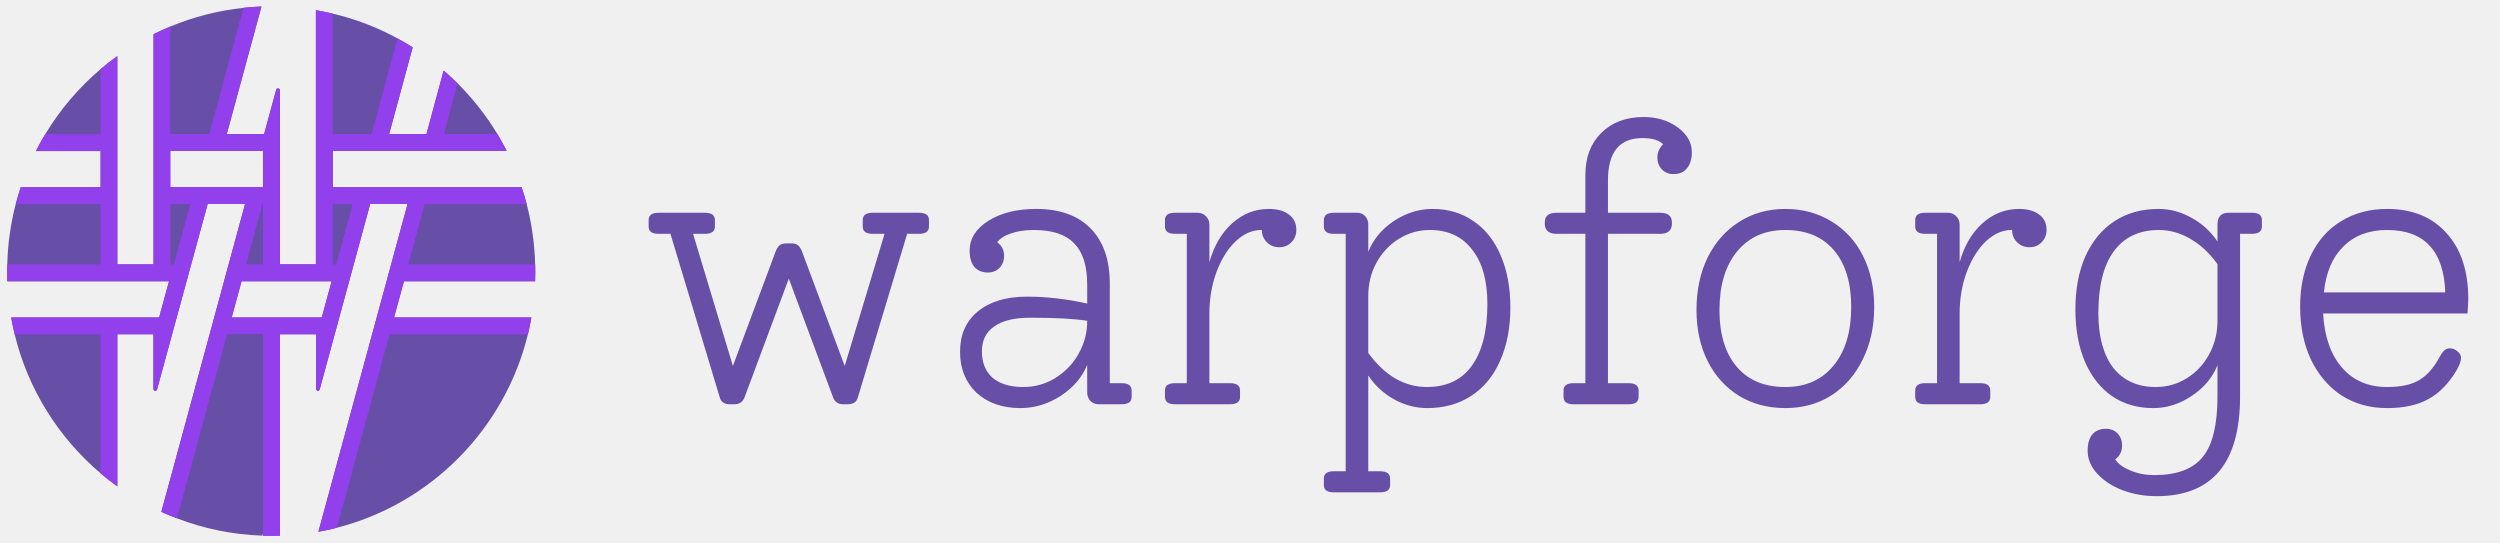
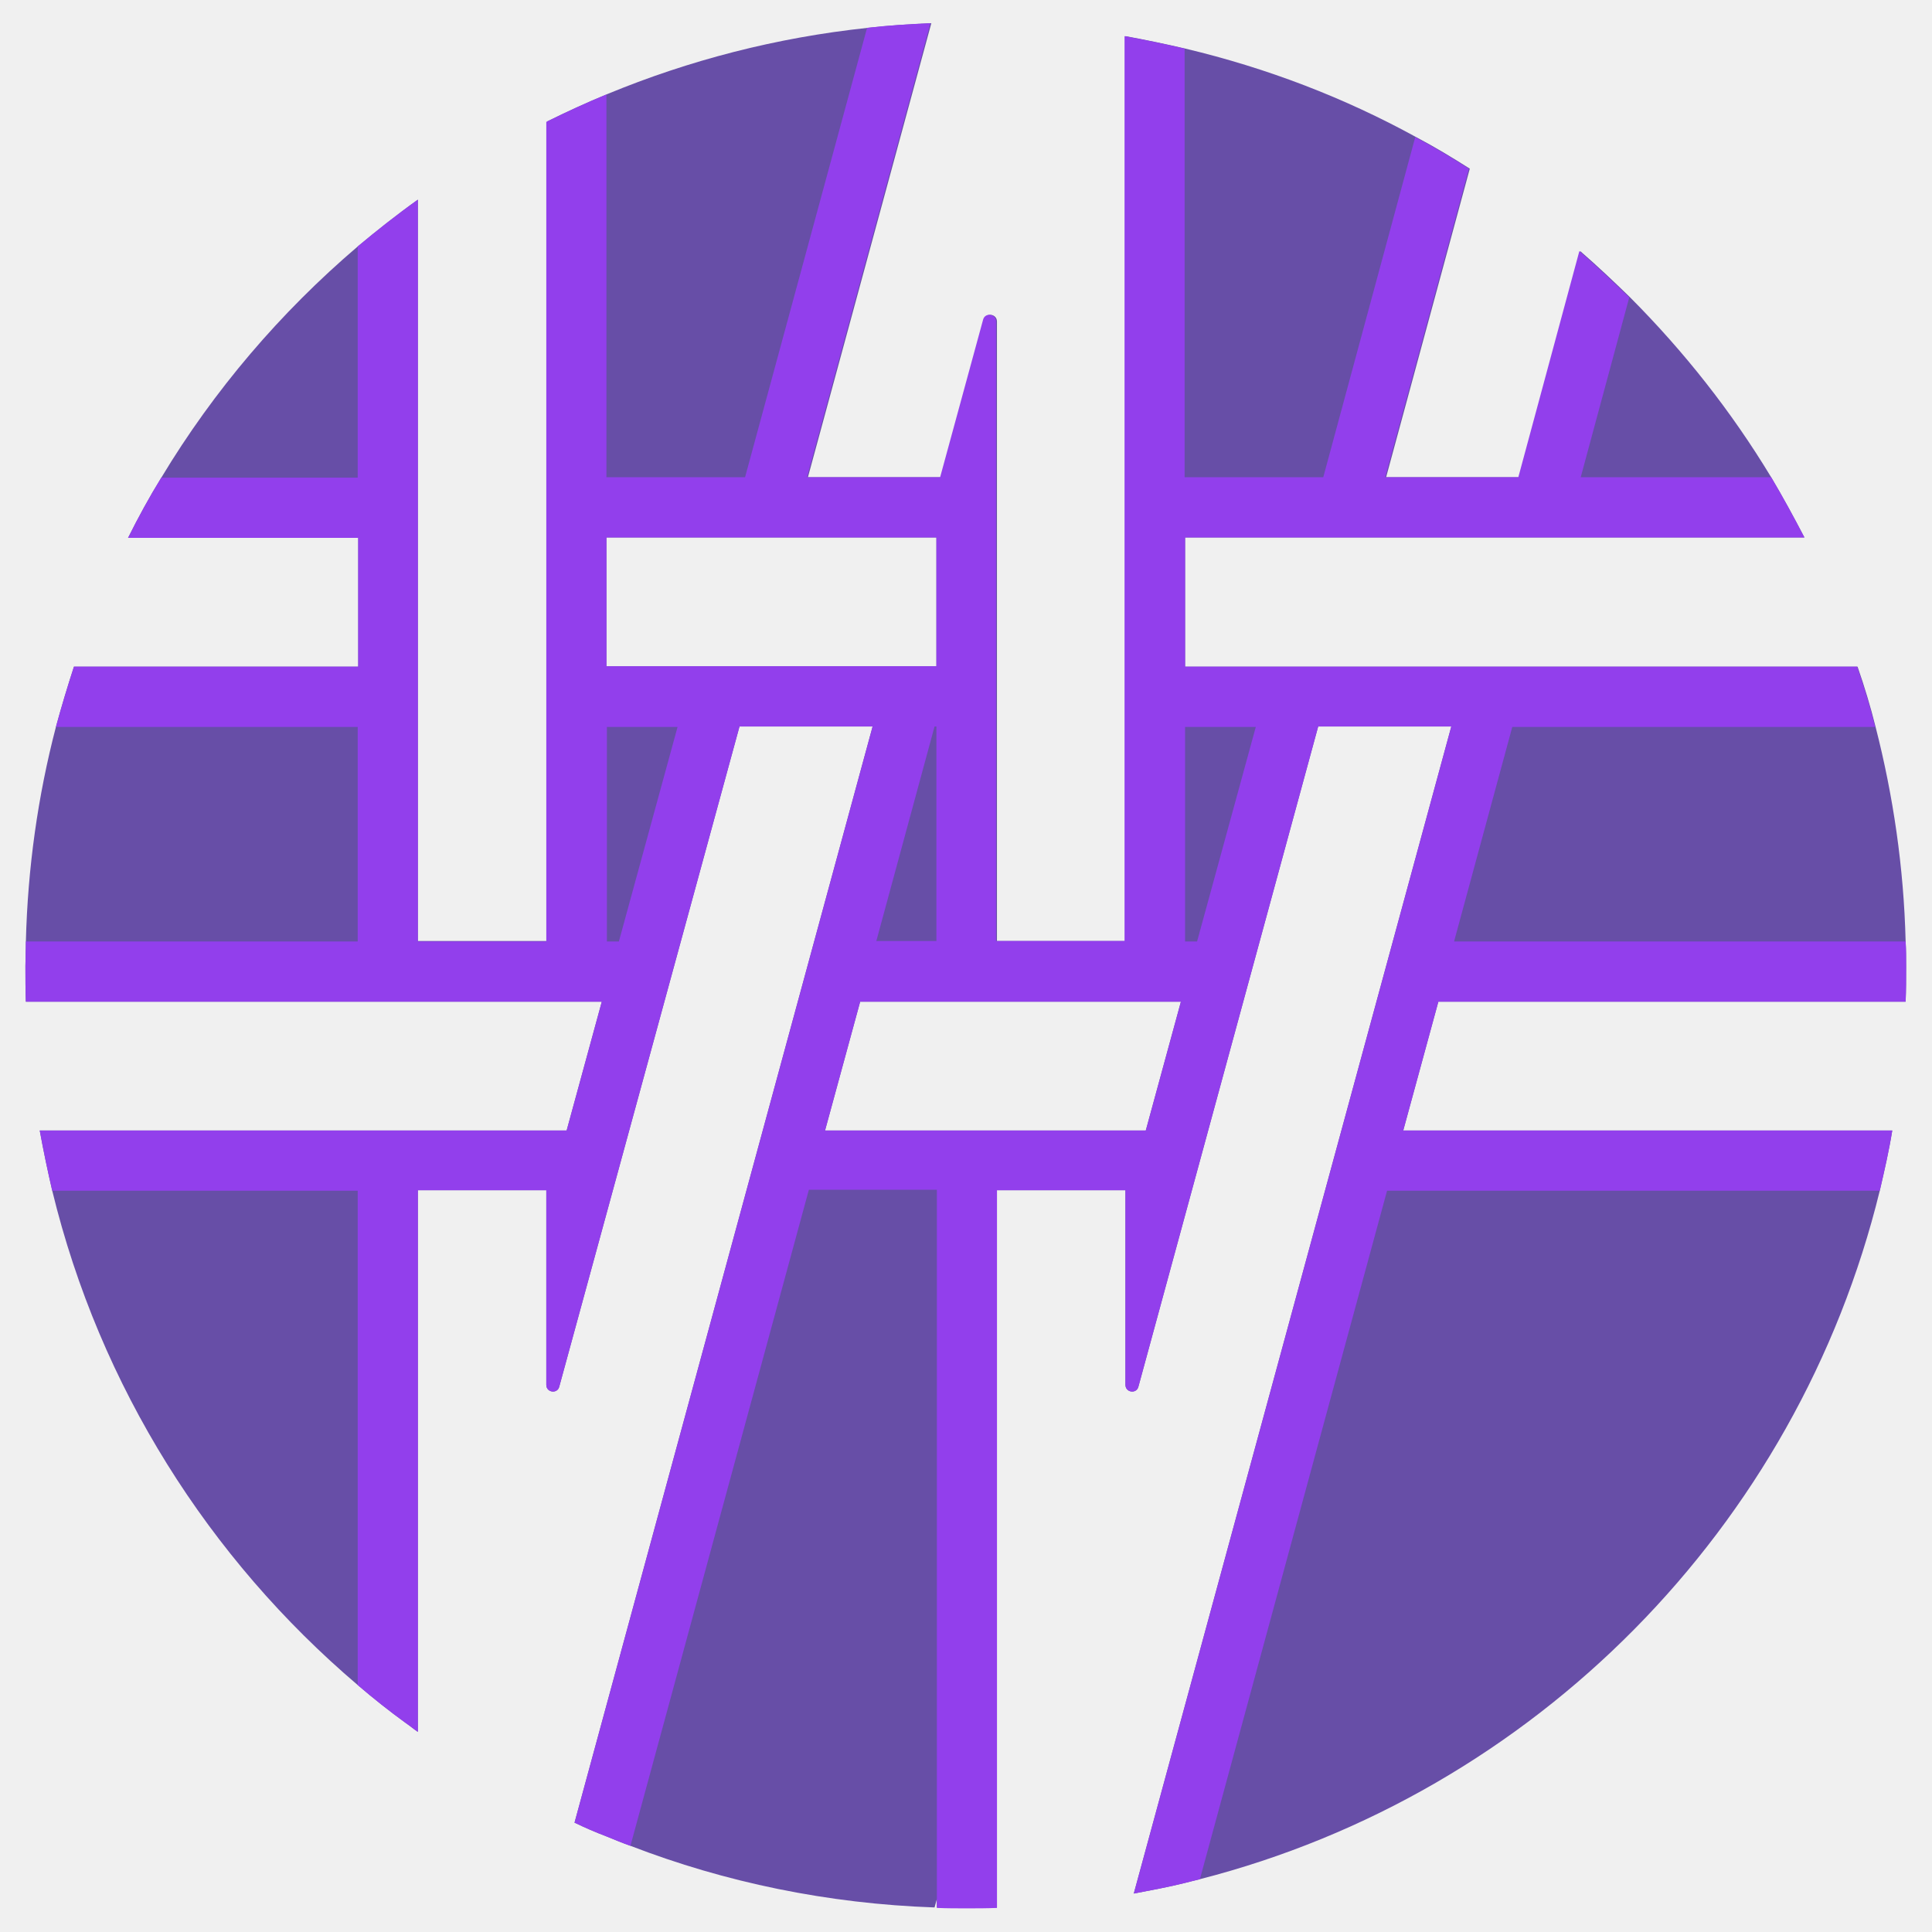
- <svg xmlns="http://www.w3.org/2000/svg" width="235" height="51" viewBox="0 0 235 51" fill="none">
-   <path d="M86.388 20C87.012 20 87.324 20.228 87.324 20.684V21.296C87.324 21.752 87.012 21.98 86.388 21.98H85.272L80.628 37.388C80.508 37.796 80.196 38 79.692 38H79.26C78.804 38 78.492 37.796 78.324 37.388L74.148 26.192L69.972 37.388C69.804 37.796 69.492 38 69.036 38H68.604C68.1 38 67.788 37.796 67.668 37.388L63.024 21.98H61.908C61.284 21.98 60.972 21.752 60.972 21.296V20.684C60.972 20.228 61.284 20 61.908 20H66.264C66.888 20 67.2 20.228 67.2 20.684V21.296C67.2 21.752 66.888 21.98 66.264 21.98H65.148L68.892 34.4L72.924 23.6C73.02 23.36 73.14 23.18 73.284 23.06C73.428 22.94 73.632 22.88 73.896 22.88H74.4C74.664 22.88 74.868 22.94 75.012 23.06C75.156 23.18 75.276 23.36 75.372 23.6L79.404 34.4L83.148 21.98H82.032C81.408 21.98 81.096 21.752 81.096 21.296V20.684C81.096 20.228 81.408 20 82.032 20H86.388ZM105.437 36.02C106.061 36.02 106.373 36.248 106.373 36.704V37.316C106.373 37.772 106.061 38 105.437 38H103.277C102.965 38 102.701 37.892 102.485 37.676C102.293 37.46 102.197 37.196 102.197 36.884V34.292C101.741 35.444 100.913 36.416 99.713 37.208C98.513 37.976 97.253 38.36 95.933 38.36C94.229 38.36 92.849 37.88 91.793 36.92C90.761 35.936 90.245 34.652 90.245 33.068C90.245 31.46 90.797 30.2 91.901 29.288C93.029 28.352 94.577 27.884 96.545 27.884C98.345 27.884 100.229 28.1 102.197 28.532V26.768C102.197 24.992 101.789 23.696 100.973 22.88C100.181 22.04 98.921 21.62 97.193 21.62C96.353 21.62 95.633 21.728 95.033 21.944C94.433 22.136 94.001 22.412 93.737 22.772C94.169 23.084 94.385 23.516 94.385 24.068C94.385 24.5 94.241 24.872 93.953 25.184C93.665 25.472 93.305 25.616 92.873 25.616C92.321 25.616 91.889 25.436 91.577 25.076C91.289 24.716 91.145 24.212 91.145 23.564C91.145 22.436 91.733 21.5 92.909 20.756C94.085 20.012 95.585 19.64 97.409 19.64C99.617 19.64 101.321 20.252 102.521 21.476C103.721 22.7 104.321 24.428 104.321 26.66V36.02H105.437ZM96.185 36.38C97.265 36.38 98.261 36.104 99.173 35.552C100.109 34.976 100.841 34.22 101.369 33.284C101.921 32.324 102.197 31.292 102.197 30.188V30.152C100.949 29.96 99.161 29.864 96.833 29.864C95.345 29.864 94.217 30.14 93.449 30.692C92.681 31.22 92.297 32 92.297 33.032C92.297 34.088 92.633 34.916 93.305 35.516C94.001 36.092 94.961 36.38 96.185 36.38ZM119.263 19.64C120.079 19.64 120.715 19.82 121.171 20.18C121.627 20.516 121.855 20.996 121.855 21.62C121.855 22.076 121.699 22.46 121.387 22.772C121.099 23.084 120.715 23.24 120.235 23.24C119.779 23.24 119.395 23.084 119.083 22.772C118.771 22.46 118.615 22.076 118.615 21.62H118.543C117.703 21.62 116.899 21.98 116.131 22.7C115.387 23.42 114.787 24.392 114.331 25.616C113.899 26.816 113.683 28.1 113.683 29.468V36.02H115.627C116.251 36.02 116.563 36.248 116.563 36.704V37.316C116.563 37.772 116.251 38 115.627 38H110.443C109.819 38 109.507 37.772 109.507 37.316V36.704C109.507 36.248 109.819 36.02 110.443 36.02H111.559V21.98H110.443C109.819 21.98 109.507 21.752 109.507 21.296V20.684C109.507 20.228 109.819 20 110.443 20H112.567C112.879 20 113.143 20.108 113.359 20.324C113.575 20.54 113.683 20.804 113.683 21.116V24.644C114.115 23.108 114.823 21.896 115.807 21.008C116.815 20.096 117.967 19.64 119.263 19.64ZM134.666 19.64C136.13 19.64 137.414 20.024 138.518 20.792C139.622 21.536 140.474 22.616 141.074 24.032C141.674 25.424 141.974 27.044 141.974 28.892C141.974 30.812 141.65 32.492 141.002 33.932C140.378 35.348 139.478 36.44 138.302 37.208C137.126 37.976 135.746 38.36 134.162 38.36C133.082 38.36 132.038 38.084 131.03 37.532C130.046 36.98 129.242 36.236 128.618 35.3V44.3H129.734C130.358 44.3 130.67 44.528 130.67 44.984V45.596C130.67 46.052 130.358 46.28 129.734 46.28H125.378C124.754 46.28 124.442 46.052 124.442 45.596V44.984C124.442 44.528 124.754 44.3 125.378 44.3H126.494V21.98H125.378C124.754 21.98 124.442 21.752 124.442 21.296V20.684C124.442 20.228 124.754 20 125.378 20H127.574C127.886 20 128.138 20.108 128.33 20.324C128.522 20.54 128.618 20.804 128.618 21.116V23.672C129.074 22.52 129.866 21.56 130.994 20.792C132.146 20.024 133.37 19.64 134.666 19.64ZM134.126 36.38C135.974 36.38 137.378 35.72 138.338 34.4C139.322 33.056 139.814 31.112 139.814 28.568C139.814 26.36 139.334 24.656 138.374 23.456C137.438 22.232 136.118 21.62 134.414 21.62C133.358 21.62 132.386 21.896 131.498 22.448C130.61 23 129.902 23.756 129.374 24.716C128.87 25.652 128.618 26.684 128.618 27.812V33.176C129.386 34.232 130.238 35.036 131.174 35.588C132.11 36.116 133.094 36.38 134.126 36.38ZM154.497 11C155.745 11 156.813 11.324 157.701 11.972C158.589 12.62 159.033 13.4 159.033 14.312C159.033 14.96 158.877 15.464 158.565 15.824C158.277 16.184 157.857 16.364 157.305 16.364C156.873 16.364 156.513 16.22 156.225 15.932C155.937 15.62 155.793 15.248 155.793 14.816C155.793 14.336 155.973 13.916 156.333 13.556C155.949 13.172 155.301 12.98 154.389 12.98C152.229 12.98 151.149 14.3 151.149 16.94V20H156.045C156.453 20 156.741 20.084 156.909 20.252C157.077 20.396 157.161 20.624 157.161 20.936V21.008C157.161 21.656 156.789 21.98 156.045 21.98H151.149V36.02H153.093C153.717 36.02 154.029 36.248 154.029 36.704V37.316C154.029 37.772 153.717 38 153.093 38H147.909C147.285 38 146.973 37.772 146.973 37.316V36.704C146.973 36.248 147.285 36.02 147.909 36.02H149.025V21.98H146.325C145.581 21.98 145.209 21.656 145.209 21.008V20.936C145.209 20.624 145.293 20.396 145.461 20.252C145.629 20.084 145.917 20 146.325 20H149.025V16.436C149.025 14.804 149.517 13.496 150.501 12.512C151.509 11.504 152.841 11 154.497 11ZM167.822 38.36C166.19 38.36 164.738 37.976 163.466 37.208C162.194 36.416 161.21 35.324 160.514 33.932C159.818 32.54 159.47 30.944 159.47 29.144C159.47 27.296 159.818 25.652 160.514 24.212C161.234 22.772 162.218 21.656 163.466 20.864C164.738 20.048 166.19 19.64 167.822 19.64C169.454 19.64 170.906 20.036 172.178 20.828C173.45 21.596 174.434 22.676 175.13 24.068C175.826 25.46 176.174 27.056 176.174 28.856C176.174 30.704 175.814 32.348 175.094 33.788C174.398 35.228 173.414 36.356 172.142 37.172C170.894 37.964 169.454 38.36 167.822 38.36ZM167.822 36.38C169.742 36.38 171.254 35.708 172.358 34.364C173.462 33.02 174.014 31.184 174.014 28.856C174.014 26.576 173.474 24.8 172.394 23.528C171.314 22.256 169.79 21.62 167.822 21.62C165.902 21.62 164.39 22.292 163.286 23.636C162.182 24.98 161.63 26.816 161.63 29.144C161.63 31.424 162.17 33.2 163.25 34.472C164.33 35.744 165.854 36.38 167.822 36.38ZM189.786 19.64C190.602 19.64 191.238 19.82 191.694 20.18C192.15 20.516 192.378 20.996 192.378 21.62C192.378 22.076 192.222 22.46 191.91 22.772C191.622 23.084 191.238 23.24 190.758 23.24C190.302 23.24 189.918 23.084 189.606 22.772C189.294 22.46 189.138 22.076 189.138 21.62H189.066C188.226 21.62 187.422 21.98 186.654 22.7C185.91 23.42 185.31 24.392 184.854 25.616C184.422 26.816 184.206 28.1 184.206 29.468V36.02H186.15C186.774 36.02 187.086 36.248 187.086 36.704V37.316C187.086 37.772 186.774 38 186.15 38H180.966C180.342 38 180.03 37.772 180.03 37.316V36.704C180.03 36.248 180.342 36.02 180.966 36.02H182.082V21.98H180.966C180.342 21.98 180.03 21.752 180.03 21.296V20.684C180.03 20.228 180.342 20 180.966 20H183.09C183.402 20 183.666 20.108 183.882 20.324C184.098 20.54 184.206 20.804 184.206 21.116V24.644C184.638 23.108 185.346 21.896 186.33 21.008C187.338 20.096 188.49 19.64 189.786 19.64ZM211.682 20C212.306 20 212.618 20.228 212.618 20.684V21.296C212.618 21.752 212.306 21.98 211.682 21.98H210.566V37.28C210.566 43.52 207.95 46.64 202.718 46.64C201.566 46.64 200.486 46.448 199.478 46.064C198.494 45.68 197.702 45.152 197.102 44.48C196.526 43.832 196.238 43.124 196.238 42.356C196.238 41.708 196.382 41.204 196.67 40.844C196.982 40.484 197.414 40.304 197.966 40.304C198.398 40.304 198.758 40.448 199.046 40.736C199.334 41.048 199.478 41.42 199.478 41.852C199.478 42.428 199.262 42.872 198.83 43.184C199.118 43.616 199.598 43.964 200.27 44.228C200.942 44.516 201.686 44.66 202.502 44.66C204.638 44.66 206.162 44.084 207.074 42.932C207.986 41.804 208.442 39.92 208.442 37.28V34.328C207.986 35.48 207.182 36.44 206.03 37.208C204.902 37.976 203.69 38.36 202.394 38.36C200.93 38.36 199.646 37.988 198.542 37.244C197.438 36.476 196.586 35.396 195.986 34.004C195.386 32.588 195.086 30.956 195.086 29.108C195.086 27.188 195.398 25.52 196.022 24.104C196.67 22.664 197.582 21.56 198.758 20.792C199.934 20.024 201.314 19.64 202.898 19.64C203.978 19.64 205.01 19.916 205.994 20.468C207.002 21.02 207.818 21.764 208.442 22.7V21.116C208.442 20.372 208.79 20 209.486 20H211.682ZM202.646 36.38C203.702 36.38 204.674 36.104 205.562 35.552C206.45 35 207.146 34.256 207.65 33.32C208.178 32.36 208.442 31.316 208.442 30.188V24.824C207.674 23.768 206.822 22.976 205.886 22.448C204.95 21.896 203.966 21.62 202.934 21.62C201.086 21.62 199.67 22.292 198.686 23.636C197.726 24.956 197.246 26.888 197.246 29.432C197.246 31.64 197.714 33.356 198.65 34.58C199.61 35.78 200.942 36.38 202.646 36.38ZM232.017 28.1C232.017 28.388 231.993 28.844 231.945 29.468H218.373C218.493 31.628 219.081 33.32 220.137 34.544C221.193 35.768 222.609 36.38 224.385 36.38C225.633 36.38 226.617 36.176 227.337 35.768C228.081 35.36 228.741 34.628 229.317 33.572C229.485 33.26 229.641 33.044 229.785 32.924C229.929 32.804 230.097 32.744 230.289 32.744C230.553 32.744 230.793 32.84 231.009 33.032C231.225 33.2 231.333 33.404 231.333 33.644C231.333 33.956 231.189 34.352 230.901 34.832C230.157 36.08 229.269 36.98 228.237 37.532C227.229 38.084 225.945 38.36 224.385 38.36C222.777 38.36 221.349 37.964 220.101 37.172C218.877 36.356 217.917 35.228 217.221 33.788C216.549 32.348 216.213 30.692 216.213 28.82C216.213 26.996 216.549 25.388 217.221 23.996C217.893 22.604 218.841 21.536 220.065 20.792C221.313 20.024 222.753 19.64 224.385 19.64C226.761 19.64 228.621 20.396 229.965 21.908C231.333 23.396 232.017 25.46 232.017 28.1ZM224.385 21.62C222.681 21.62 221.313 22.136 220.281 23.168C219.249 24.176 218.637 25.616 218.445 27.488H229.857C229.785 25.52 229.293 24.056 228.381 23.096C227.493 22.112 226.161 21.62 224.385 21.62Z" fill="#674EA7" />
+ <svg xmlns="http://www.w3.org/2000/svg" width="51" height="51" viewBox="0 0 51 51" fill="none">
  <g clip-path="url(#clip0_260_7)">
    <path d="M50.304 26.442C50.317 26.124 50.317 25.818 50.317 25.5C50.317 25.28 50.317 25.072 50.304 24.852C50.256 22.895 49.975 20.999 49.511 19.189C49.377 18.651 49.218 18.125 49.035 17.599H31.283V14.187H47.632C47.352 13.649 47.059 13.111 46.754 12.597C45.705 10.86 44.448 9.271 43.033 7.852C42.606 7.436 42.166 7.02 41.715 6.629L40.104 12.597H36.59L38.799 4.452C38.335 4.158 37.872 3.877 37.384 3.62C35.492 2.581 33.455 1.798 31.295 1.284C30.771 1.162 30.246 1.052 29.709 0.954V24.84H26.317V8.488C26.317 8.28 26.024 8.243 25.976 8.439L24.841 12.597H21.327L24.585 0.612C24.023 0.636 23.462 0.673 22.913 0.734C20.497 0.991 18.192 1.59 16.032 2.483C15.495 2.703 14.97 2.947 14.446 3.204V24.84H11.03V5.271C10.48 5.663 9.956 6.078 9.443 6.506C7.406 8.243 5.649 10.298 4.258 12.609C3.941 13.123 3.648 13.661 3.38 14.199H9.456V17.599H1.952C1.781 18.125 1.623 18.651 1.476 19.189C1 21.012 0.732 22.907 0.683 24.852C0.683 25.072 0.671 25.28 0.671 25.5C0.671 25.818 0.671 26.136 0.683 26.442H15.886L14.958 29.842H1.049C1.147 30.38 1.257 30.906 1.379 31.432C2.635 36.605 5.515 41.142 9.443 44.481C9.858 44.836 10.273 45.166 10.712 45.484C10.822 45.558 10.92 45.643 11.03 45.717V31.419H14.421V36.556C14.421 36.764 14.714 36.801 14.763 36.605L19.521 19.177H23.035L15.166 48.114C15.446 48.248 15.727 48.37 16.02 48.481C16.227 48.566 16.434 48.652 16.642 48.725C19.143 49.691 21.852 50.254 24.67 50.352L24.731 50.132V50.352C24.987 50.364 25.256 50.364 25.512 50.364C25.78 50.364 26.049 50.364 26.317 50.352V31.419H29.709V36.556C29.709 36.764 30.002 36.801 30.051 36.605L34.797 19.177H38.311L29.929 49.985C30.38 49.899 30.844 49.814 31.283 49.704C31.417 49.667 31.539 49.642 31.674 49.606C40.507 47.343 47.449 40.323 49.621 31.432C49.743 30.906 49.865 30.38 49.951 29.842H37.042L37.969 26.442H50.304V26.442ZM16.008 17.587V14.187H24.719V17.587H16.008ZM21.779 29.842L22.706 26.442H31.173L30.246 29.842H21.779Z" fill="#674EA7" />
    <path d="M37.969 26.442H50.304C50.317 26.124 50.317 25.818 50.317 25.5C50.317 25.28 50.317 25.072 50.304 24.852H38.384L39.921 19.189H49.499C49.365 18.651 49.206 18.125 49.023 17.599H31.283V14.187H47.632C47.352 13.649 47.059 13.111 46.754 12.597H41.727L43.008 7.852C42.581 7.436 42.142 7.02 41.691 6.629L40.08 12.597H36.566L38.775 4.452C38.311 4.158 37.847 3.877 37.359 3.62L34.931 12.597H31.271V1.284C30.746 1.162 30.222 1.052 29.685 0.954V24.84H26.293V8.488C26.293 8.28 26 8.243 25.951 8.439L24.817 12.597H24.719H21.303L24.56 0.612C23.999 0.636 23.438 0.673 22.889 0.734L19.668 12.597H16.008V2.495C15.471 2.715 14.946 2.96 14.421 3.217V24.852H11.03V5.271C10.48 5.663 9.956 6.078 9.443 6.506V12.609H4.258C3.941 13.123 3.648 13.661 3.38 14.199H9.456V17.599H1.952C1.781 18.125 1.623 18.651 1.476 19.189H9.443V24.852H0.683C0.683 25.072 0.671 25.28 0.671 25.5C0.671 25.818 0.671 26.136 0.683 26.442H15.886L14.958 29.842H1.049C1.147 30.38 1.257 30.906 1.379 31.432H9.443V44.481C9.858 44.836 10.273 45.166 10.712 45.484C10.822 45.558 10.92 45.643 11.03 45.717V31.419H14.421V36.556C14.421 36.764 14.714 36.801 14.763 36.605L19.521 19.177H23.035L15.166 48.114C15.446 48.248 15.727 48.37 16.02 48.481C16.227 48.566 16.434 48.652 16.642 48.725L21.352 31.407H24.731V50.144V50.364C24.987 50.376 25.256 50.376 25.512 50.376C25.78 50.376 26.049 50.376 26.317 50.364V50.352V31.419H29.709V36.556C29.709 36.764 30.002 36.801 30.051 36.605L34.797 19.177H38.311L29.929 49.985C30.38 49.899 30.844 49.814 31.283 49.704C31.417 49.667 31.539 49.642 31.674 49.606L36.615 31.432H49.621C49.743 30.906 49.865 30.38 49.951 29.842H37.042L37.969 26.442ZM24.719 19.177V24.84H23.133L24.67 19.177H24.719ZM16.337 24.852H16.02V19.189H17.886L16.337 24.852ZM16.008 17.587V14.187H24.719V17.587H16.008ZM21.779 29.842L22.706 26.442H31.173L30.246 29.842H21.779ZM31.6 24.852H31.283V19.189H33.15L31.6 24.852Z" fill="#923FEC" />
  </g>
  <defs>
    <clipPath id="clip0_260_7">
      <rect width="51" height="51" fill="white" />
    </clipPath>
  </defs>
</svg>
